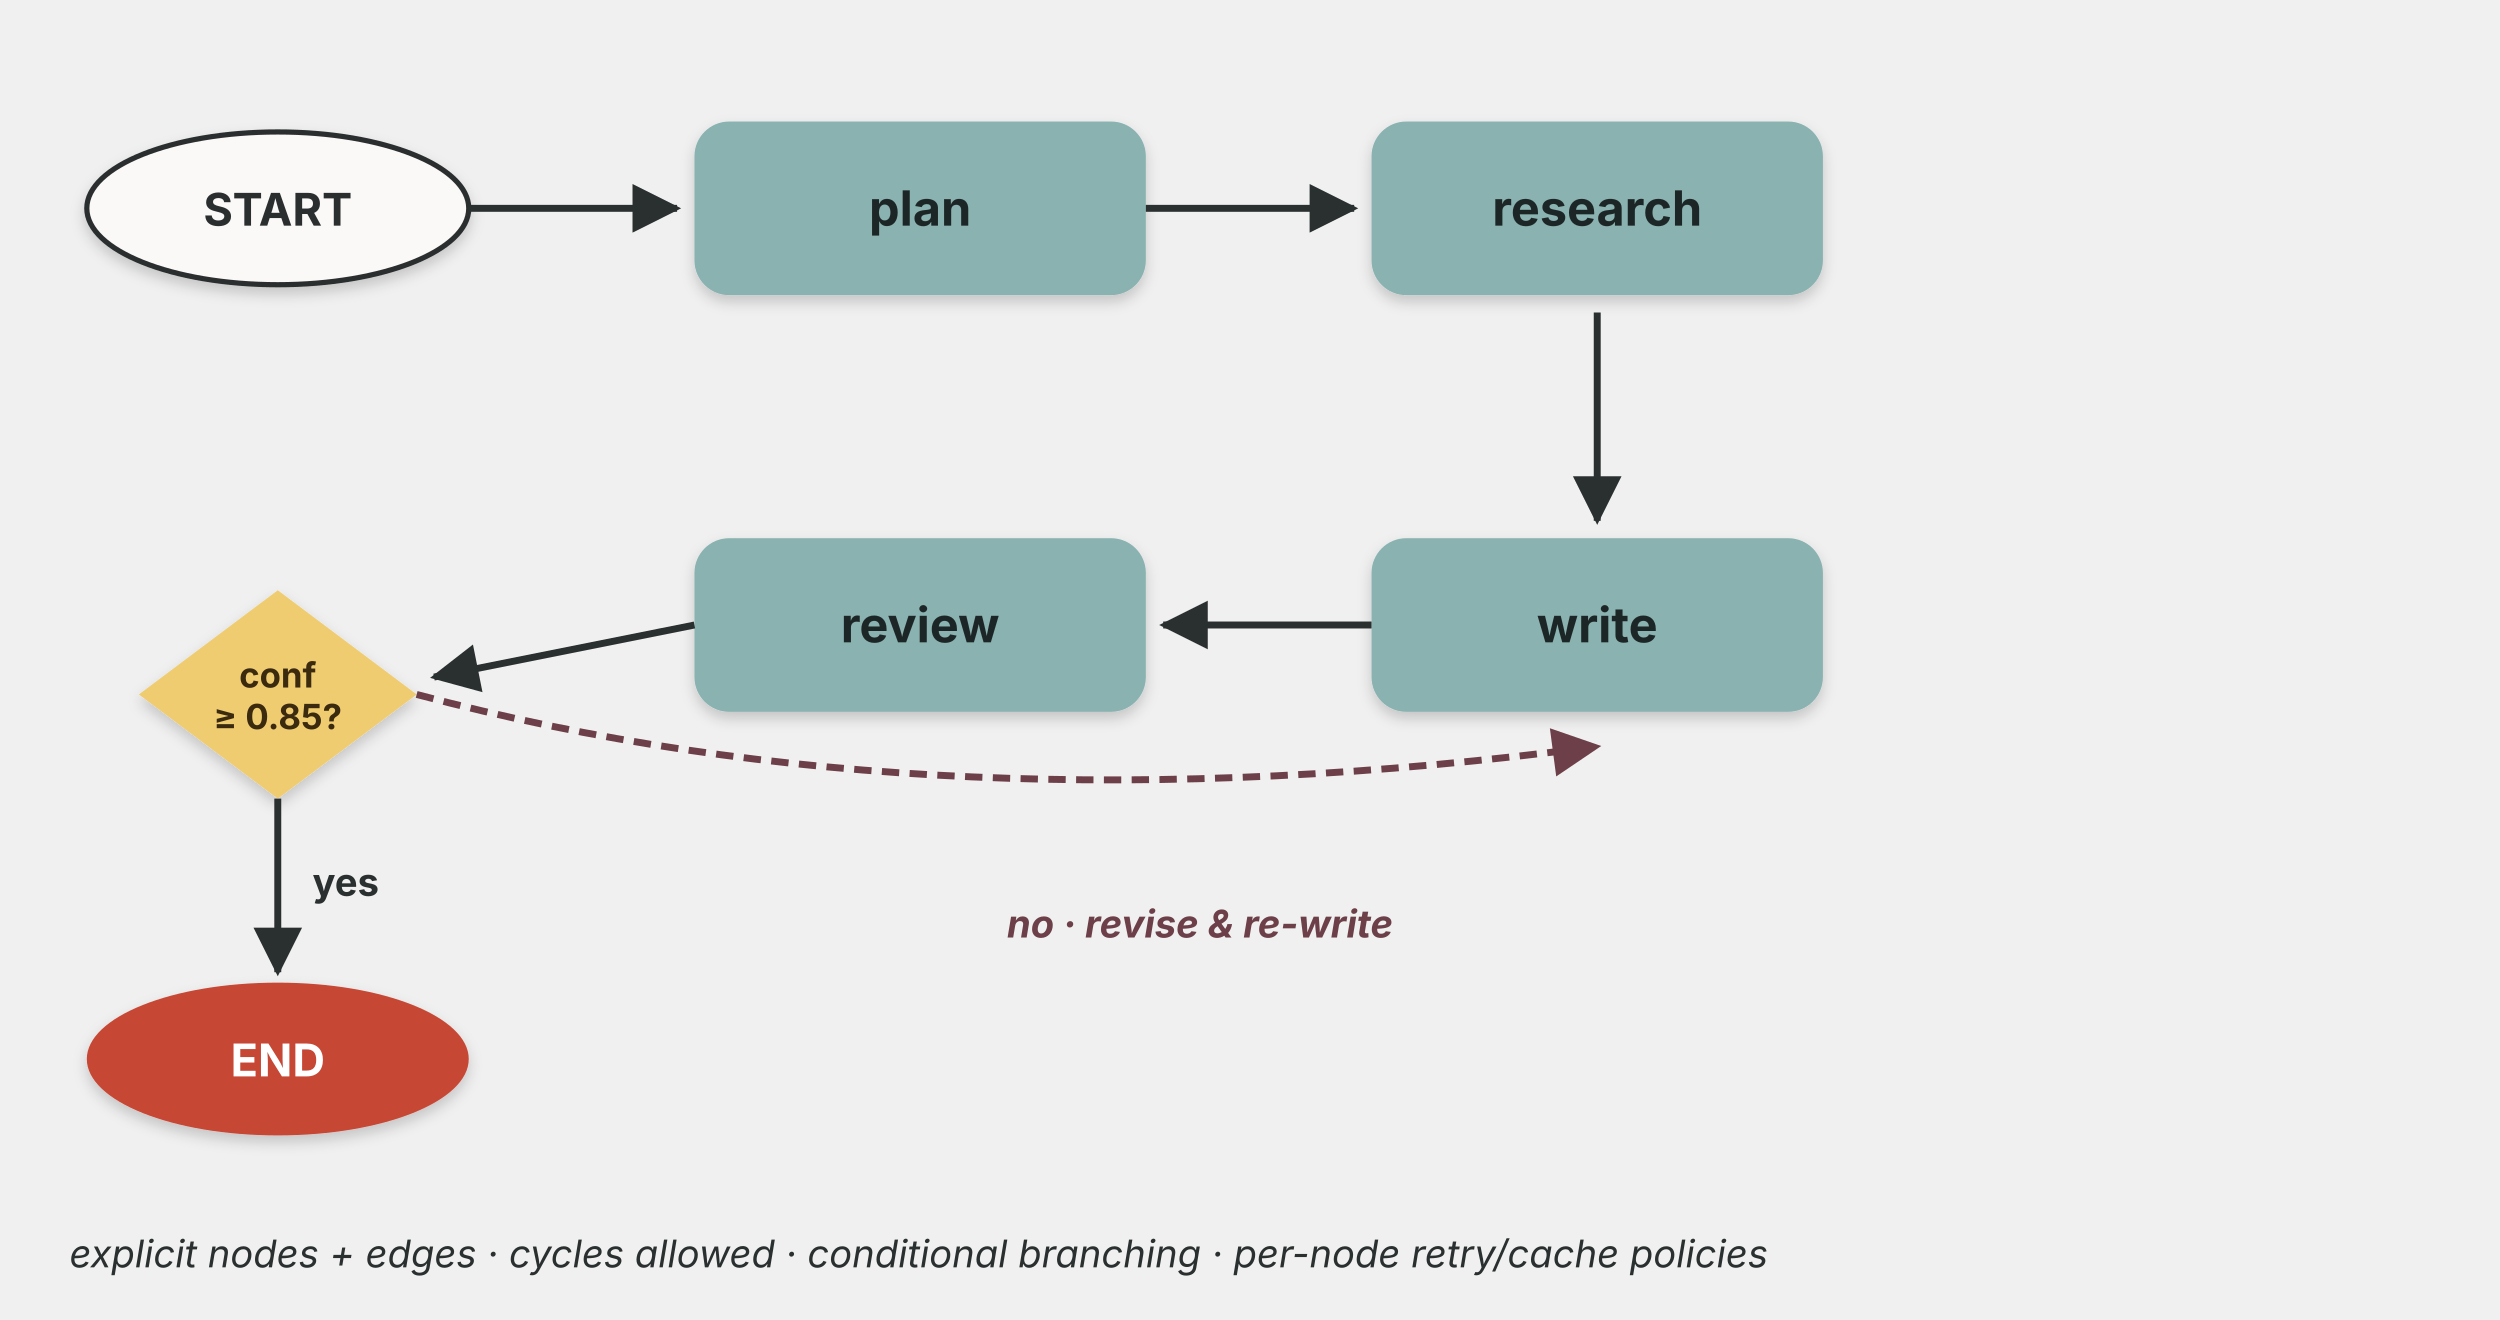
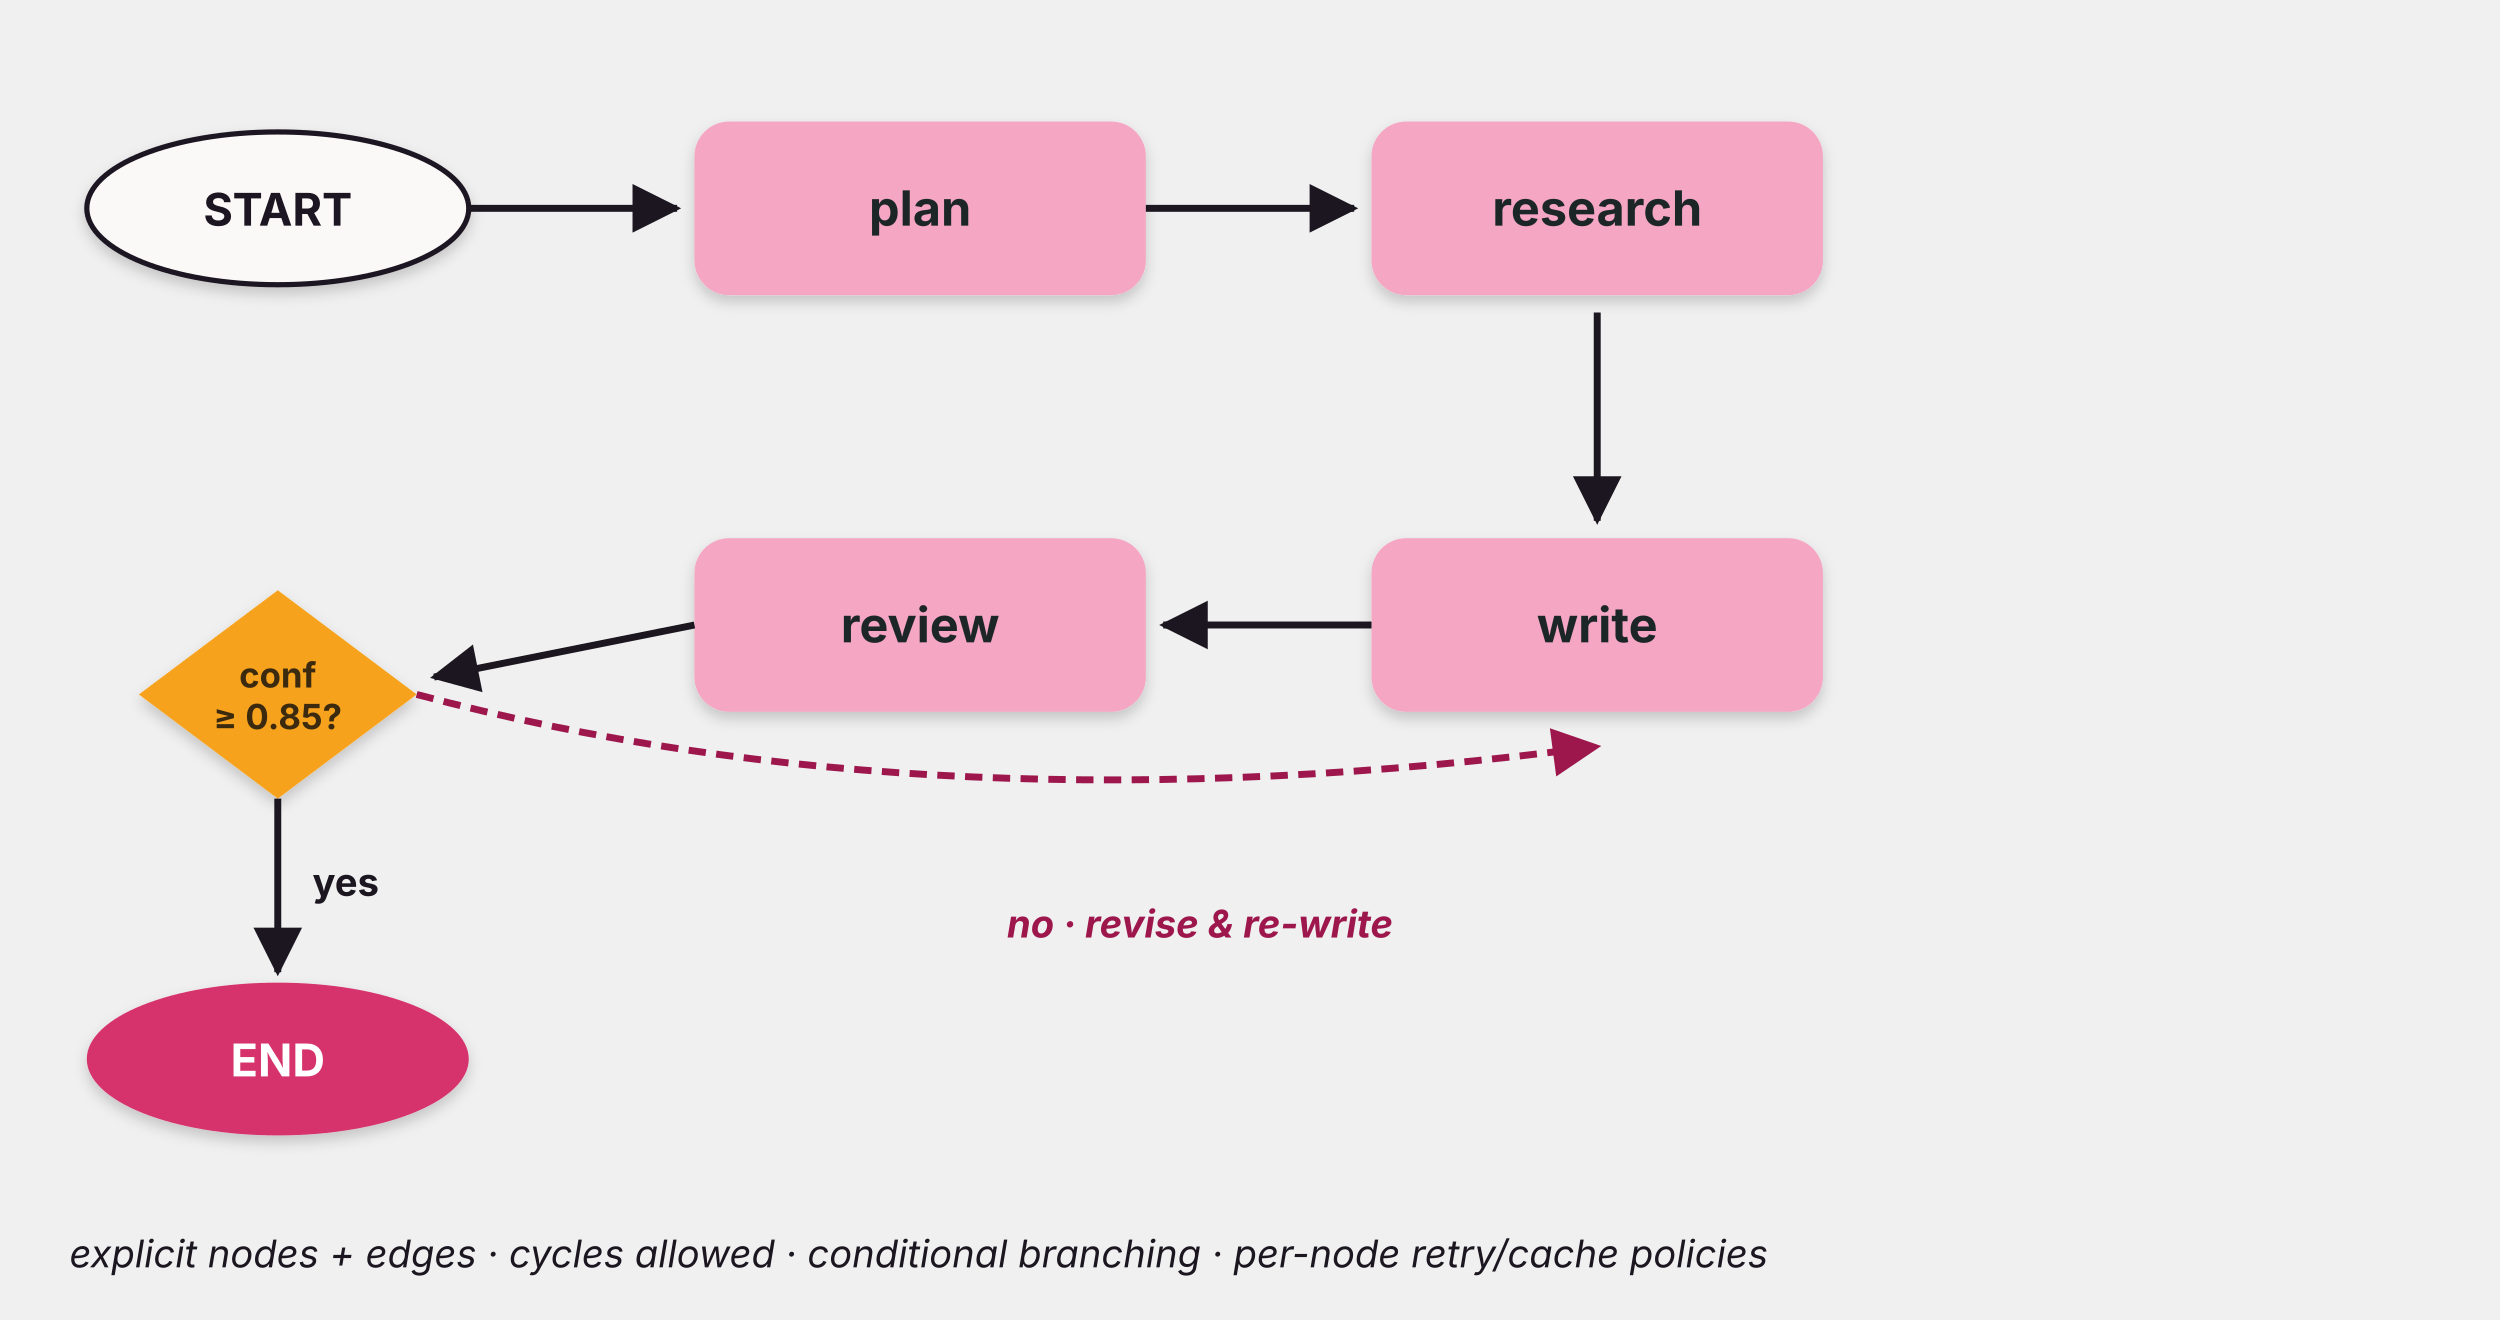
<svg xmlns="http://www.w3.org/2000/svg" viewBox="0 0 720 380" font-family="-apple-system, BlinkMacSystemFont, 'Inter', sans-serif" shape-rendering="geometricPrecision">
  <defs>
    <filter id="sh" x="-20%" y="-20%" width="140%" height="140%">
      <feGaussianBlur in="SourceAlpha" stdDeviation="2" />
      <feOffset dx="0" dy="2" result="o" />
      <feComponentTransfer>
        <feFuncA type="linear" slope="0.18" />
      </feComponentTransfer>
      <feMerge>
        <feMergeNode />
        <feMergeNode in="SourceGraphic" />
      </feMerge>
    </filter>
    <marker id="a" viewBox="0 0 12 12" refX="11" refY="6" markerWidth="7" markerHeight="7" orient="auto-start-reverse">
-       <path d="M 0,0 L 12,6 L 0,12 z" fill="#2A2F2F" />
+       <path d="M 0,0 L 12,6 L 0,12 z" fill="#1B1620" />
    </marker>
    <marker id="am" viewBox="0 0 12 12" refX="11" refY="6" markerWidth="7" markerHeight="7" orient="auto-start-reverse">
-       <path d="M 0,0 L 12,6 L 0,12 z" fill="#6C3F49" />
+       <path d="M 0,0 L 12,6 L 0,12 z" fill="#9D174D" />
    </marker>
  </defs>
  <g filter="url(#sh)">
-     <ellipse cx="80" cy="60" rx="55" ry="22" fill="#FBF9F8" stroke="#2A2F2F" stroke-width="1.5" />
-     <text x="80" y="65" text-anchor="middle" font-size="13" font-weight="700" fill="#2A2F2F">START</text>
+     <ellipse cx="80" cy="60" rx="55" ry="22" fill="#FBF9F8" stroke="#1B1620" stroke-width="1.5" />
+     <text x="80" y="65" text-anchor="middle" font-size="13" font-weight="700" fill="#1B1620">START</text>
  </g>
  <g filter="url(#sh)">
-     <rect x="200" y="35" width="130" height="50" rx="10" fill="#89B2B0" />
+     <rect x="200" y="35" width="130" height="50" rx="10" fill="#F4A6C2" />
    <text x="265" y="65" text-anchor="middle" font-size="14" font-weight="700" fill="#1F2828">plan</text>
  </g>
  <g filter="url(#sh)">
-     <rect x="395" y="35" width="130" height="50" rx="10" fill="#89B2B0" />
+     <rect x="395" y="35" width="130" height="50" rx="10" fill="#F4A6C2" />
    <text x="460" y="65" text-anchor="middle" font-size="14" font-weight="700" fill="#1F2828">research</text>
  </g>
  <g filter="url(#sh)">
-     <rect x="395" y="155" width="130" height="50" rx="10" fill="#89B2B0" />
+     <rect x="395" y="155" width="130" height="50" rx="10" fill="#F4A6C2" />
    <text x="460" y="185" text-anchor="middle" font-size="14" font-weight="700" fill="#1F2828">write</text>
  </g>
  <g filter="url(#sh)">
-     <rect x="200" y="155" width="130" height="50" rx="10" fill="#89B2B0" />
+     <rect x="200" y="155" width="130" height="50" rx="10" fill="#F4A6C2" />
    <text x="265" y="185" text-anchor="middle" font-size="14" font-weight="700" fill="#1F2828">review</text>
  </g>
  <g filter="url(#sh)">
-     <polygon points="80,170 120,200 80,230 40,200" fill="#F0CC71" />
+     <polygon points="80,170 120,200 80,230 40,200" fill="#F7A21E" />
    <text x="80" y="198" text-anchor="middle" font-size="10" font-weight="700" fill="#3A2A0F">conf</text>
    <text x="80" y="210" text-anchor="middle" font-size="10" font-weight="700" fill="#3A2A0F">≥ 0.85?</text>
  </g>
  <g filter="url(#sh)">
-     <ellipse cx="80" cy="305" rx="55" ry="22" fill="#C74634" />
+     <ellipse cx="80" cy="305" rx="55" ry="22" fill="#D6336C" />
    <text x="80" y="310" text-anchor="middle" font-size="13" font-weight="700" fill="#FFFFFF">END</text>
  </g>
-   <line x1="135" y1="60" x2="195" y2="60" stroke="#2A2F2F" stroke-width="2" marker-end="url(#a)" />
-   <line x1="330" y1="60" x2="390" y2="60" stroke="#2A2F2F" stroke-width="2" marker-end="url(#a)" />
-   <line x1="460" y1="90" x2="460" y2="150" stroke="#2A2F2F" stroke-width="2" marker-end="url(#a)" />
-   <line x1="395" y1="180" x2="335" y2="180" stroke="#2A2F2F" stroke-width="2" marker-end="url(#a)" />
-   <line x1="200" y1="180" x2="125" y2="195" stroke="#2A2F2F" stroke-width="2" marker-end="url(#a)" />
-   <line x1="80" y1="230" x2="80" y2="280" stroke="#2A2F2F" stroke-width="2" marker-end="url(#a)" />
-   <text x="90" y="258" font-size="11" font-weight="700" fill="#2A2F2F">yes</text>
-   <path d="M 120 200 Q 270 240, 460 215" stroke="#6C3F49" stroke-width="2" fill="none" stroke-dasharray="5,3" marker-end="url(#am)" />
-   <text x="290" y="270" font-size="11" font-weight="700" fill="#6C3F49" font-style="italic">no · revise &amp; re-write</text>
-   <text x="20" y="365" font-size="11" font-style="italic" fill="#2A2F2F">explicit nodes + edges · cycles allowed · conditional branching · per-node retry/cache policies</text>
+   <line x1="135" y1="60" x2="195" y2="60" stroke="#1B1620" stroke-width="2" marker-end="url(#a)" />
+   <line x1="330" y1="60" x2="390" y2="60" stroke="#1B1620" stroke-width="2" marker-end="url(#a)" />
+   <line x1="460" y1="90" x2="460" y2="150" stroke="#1B1620" stroke-width="2" marker-end="url(#a)" />
+   <line x1="395" y1="180" x2="335" y2="180" stroke="#1B1620" stroke-width="2" marker-end="url(#a)" />
+   <line x1="200" y1="180" x2="125" y2="195" stroke="#1B1620" stroke-width="2" marker-end="url(#a)" />
+   <line x1="80" y1="230" x2="80" y2="280" stroke="#1B1620" stroke-width="2" marker-end="url(#a)" />
+   <text x="90" y="258" font-size="11" font-weight="700" fill="#1B1620">yes</text>
+   <path d="M 120 200 Q 270 240, 460 215" stroke="#9D174D" stroke-width="2" fill="none" stroke-dasharray="5,3" marker-end="url(#am)" />
+   <text x="290" y="270" font-size="11" font-weight="700" fill="#9D174D" font-style="italic">no · revise &amp; re-write</text>
+   <text x="20" y="365" font-size="11" font-style="italic" fill="#1B1620">explicit nodes + edges · cycles allowed · conditional branching · per-node retry/cache policies</text>
</svg>
